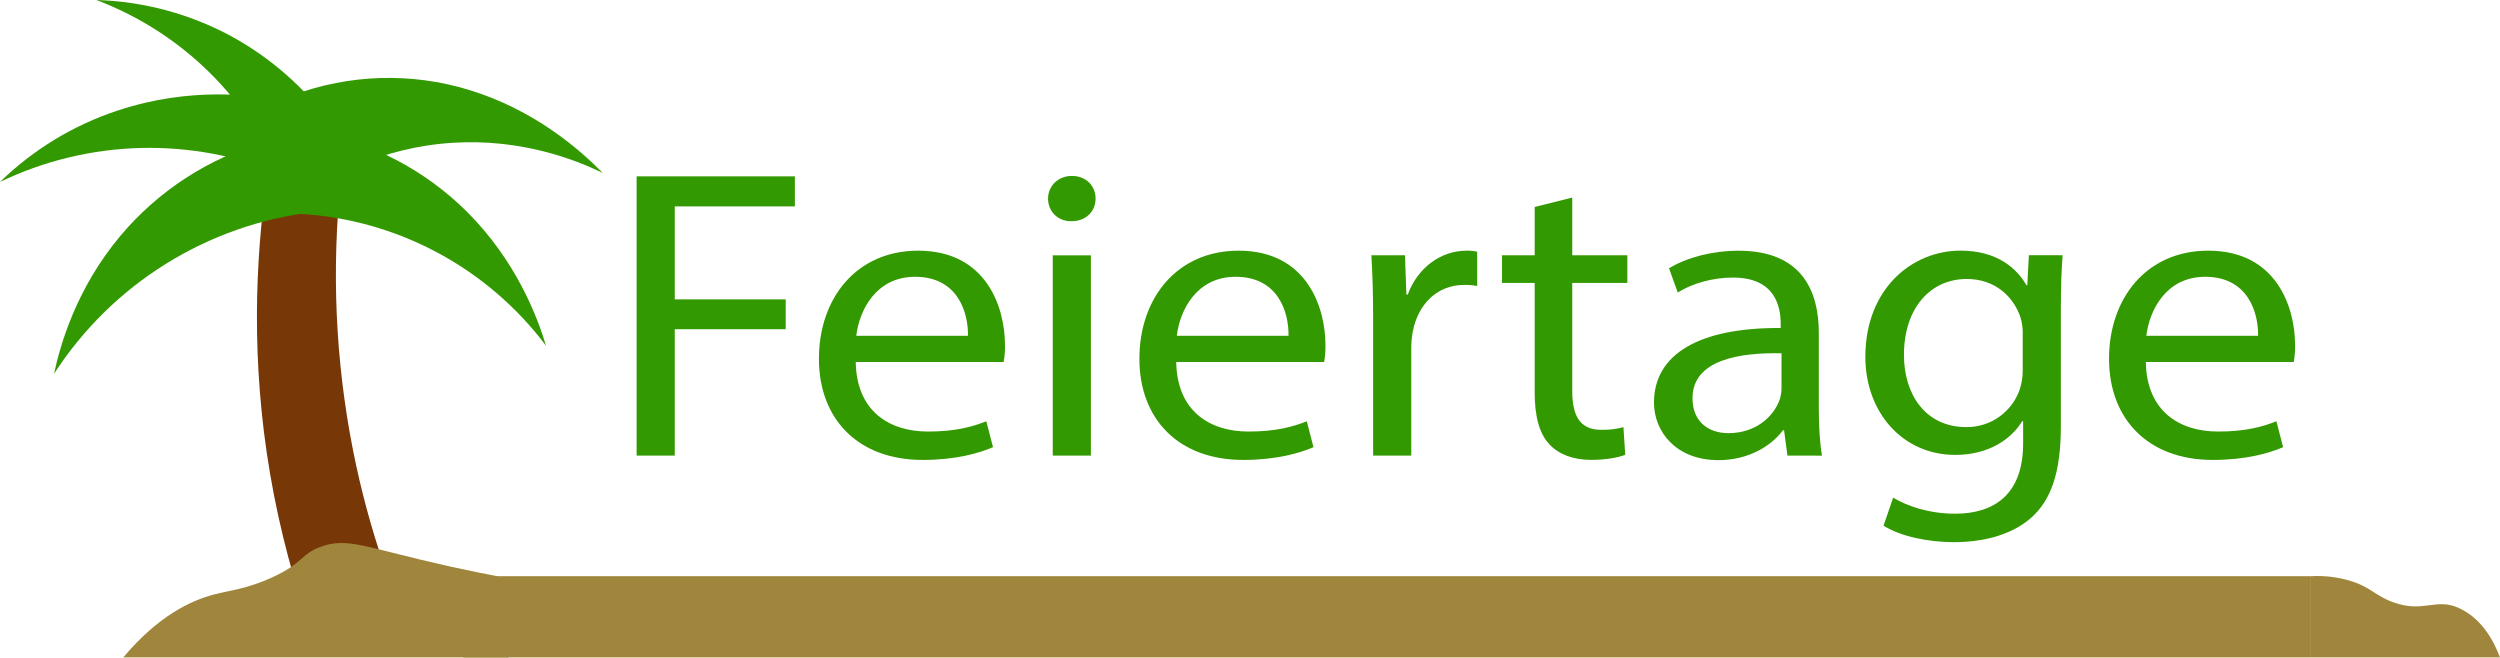
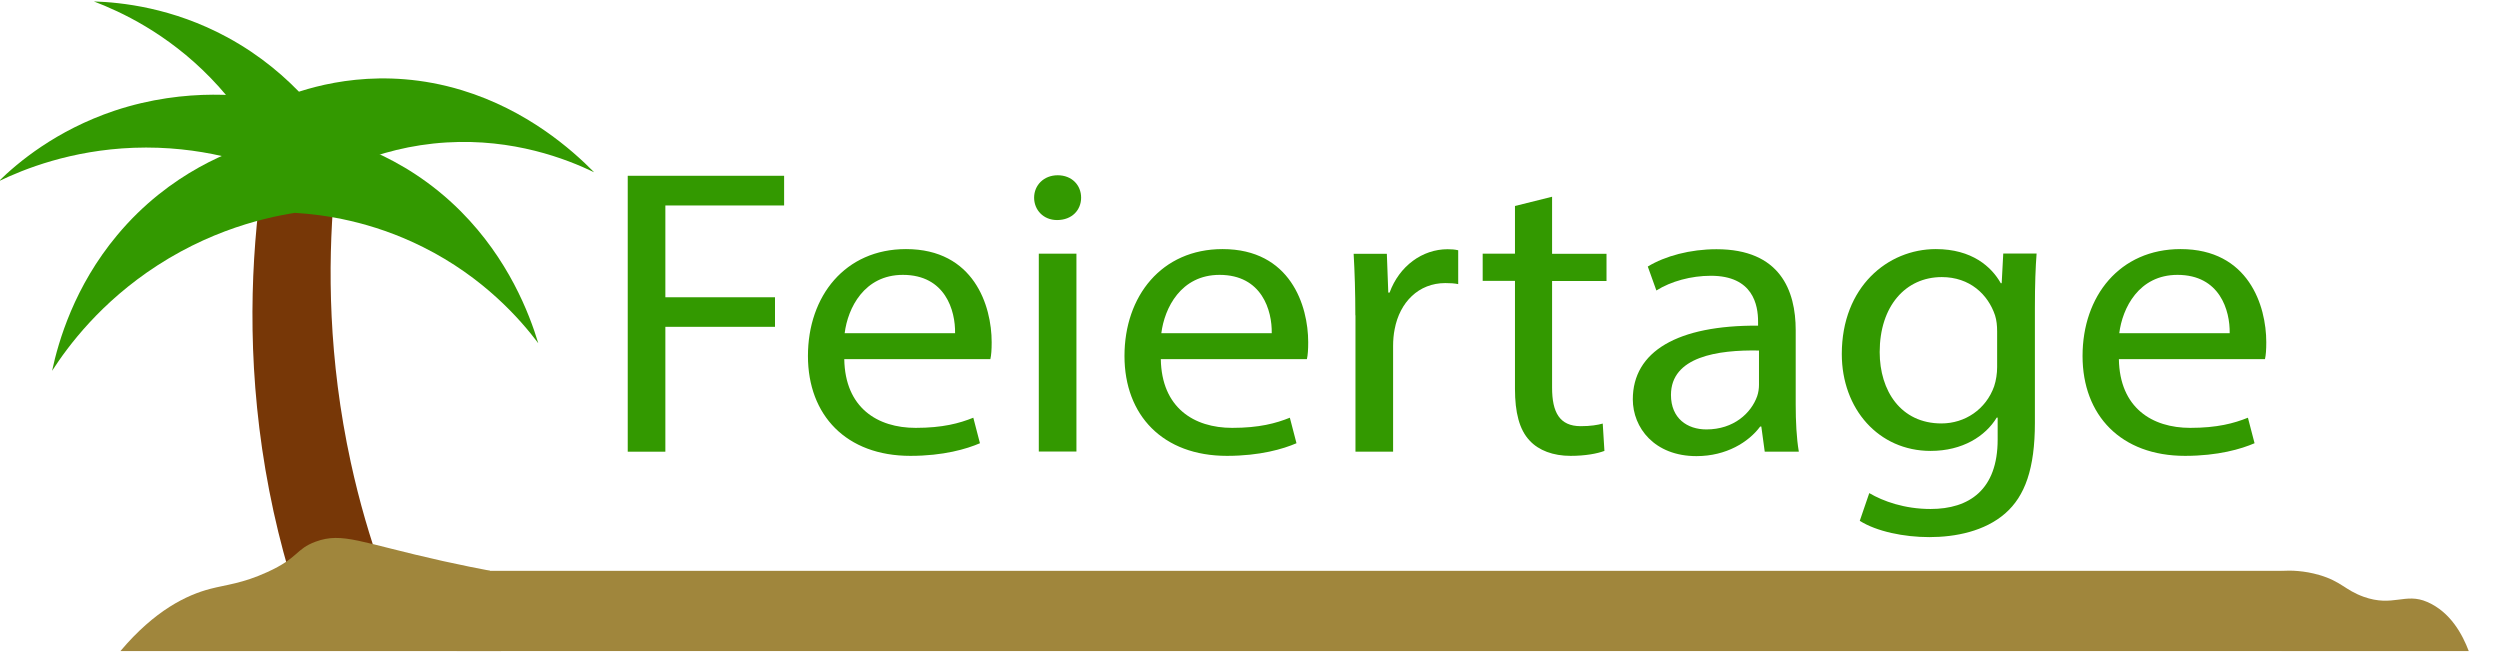
- <svg xmlns="http://www.w3.org/2000/svg" viewBox="0 0 1785 469.4">
-   <defs>
-     <style>.cls-1{fill:#773707;}.cls-2{fill:#a0863c;}.cls-3{fill:#390;}</style>
-   </defs>
-   <g id="Ebene_2" data-name="Ebene 2">
-     <g id="Ebene_1-2" data-name="Ebene 1">
-       <path class="cls-1" d="M276.86,411.4H209.61c-5.27-18.15-10-37.46-14-57.9-15.94-81.94-14.07-155.63-6.53-214.81l53.23.94A646.9,646.9,0,0,0,254.44,333,637.32,637.32,0,0,0,276.86,411.4Z" />
-       <path class="cls-2" d="M363,469.4H88c24.91-29.57,48-40.57,65-45,11.18-2.91,23.16-3.88,41-12,22.83-10.39,20.43-16.64,35-22,19.47-7.16,32.49.8,92,14,14.48,3.22,26.37,5.55,34,7Q359,440.41,363,469.4Z" />
-       <path class="cls-3" d="M389.91,246.92A236.91,236.91,0,0,0,214.28,152.7q3.84-29.53,7.69-59.07a207.92,207.92,0,0,1,111.87,58C368.37,186.28,383.4,225.45,389.91,246.92Z" />
-       <path class="cls-3" d="M430.31,123.43C410,113.65,371.92,99,323.69,101.92c-52.05,3.14-90.08,25.18-109,38.18l-5.58-72.17a196.36,196.36,0,0,1,125.66-3.77C381.79,78.47,414.1,106.94,430.31,123.43Z" />
-       <path class="cls-3" d="M38.58,266.9A256.57,256.57,0,0,1,224.32,151.34l-33.7-50.46a211.49,211.49,0,0,0-105,67.91C54.63,206,43.17,245.44,38.58,266.9Z" />
-       <path class="cls-3" d="M68.8,0a232.12,232.12,0,0,1,84.29,55.28,232.15,232.15,0,0,1,54.83,92.08l41.43-39.11a217.45,217.45,0,0,0-84.18-82.36A216.13,216.13,0,0,0,68.8,0Z" />
-       <path class="cls-3" d="M0,129.91a246,246,0,0,1,202.61-4.85l-1.28-53.23C181.72,67.94,136.24,61.54,83.79,79A218.6,218.6,0,0,0,0,129.91Z" />
-       <rect class="cls-2" x="331" y="411.4" width="1319" height="58" />
-       <path class="cls-3" d="M454.54,125.92h113v21.45H481.78v66.38H561v21.31H481.78v90.23H454.54Z" />
-       <path class="cls-3" d="M611,258.46c.54,35.16,24,49.66,51.52,49.66,19.59,0,31.58-3.34,41.7-7.32l4.8,18.47c-9.58,4.16-26.31,9.12-50.23,9.12-46.26,0-74.08-29.28-74.08-72.2,0-43.35,26.88-77.21,70.84-77.21,49.11,0,62,41,62,67.28a60.22,60.22,0,0,1-.94,12.2Zm80.13-18.72c.28-16.39-7.06-42.11-37.76-42.11-27.95,0-39.85,24-42,42.11Z" />
-       <path class="cls-3" d="M782.25,141.8c0,8.85-6.53,16.16-17.41,16.16-9.91,0-16.55-7.31-16.53-16.16s7-16.19,17-16.19C775.55,125.61,782.18,132.71,782.25,141.8ZM751.66,325.29v-143H778.9V325.29Z" />
-       <path class="cls-3" d="M839.82,258.46c.54,35.16,24,49.66,51.52,49.66,19.59,0,31.58-3.34,41.7-7.32l4.8,18.47c-9.58,4.16-26.31,9.12-50.23,9.12-46.26,0-74.08-29.28-74.08-72.2,0-43.35,26.88-77.21,70.84-77.21,49.11,0,62,41,62,67.28a60.22,60.22,0,0,1-.94,12.2ZM920,239.74c.28-16.39-7.06-42.11-37.76-42.11-28,0-39.85,24-42,42.11Z" />
-       <path class="cls-3" d="M980.41,226.79c0-16.89-.45-31.29-1.25-44.55h24l1,28.06h1c7-19.19,23.64-31.32,41.93-31.32a32.44,32.44,0,0,1,7.61.74v24.47a45.53,45.53,0,0,0-9.31-.76c-19.3,0-32.93,13.82-36.65,33.28a65.41,65.41,0,0,0-1.1,12.15v76.43H980.41Z" />
-       <path class="cls-3" d="M1122.58,141.06v41.18h39.34V202h-39.34V279c0,17.82,5.4,27.89,20.7,27.89a56.91,56.91,0,0,0,15.87-1.89l1.25,19.77c-5.32,2-13.82,3.58-24.46,3.58-12.58,0-23-3.94-29.55-11-7.55-7.89-10.63-20.51-10.63-37.32V202h-23.32V182.24h23.32V147.78Z" />
-       <path class="cls-3" d="M1276.23,325.29l-2.41-18.07H1273c-8.27,11.17-24.5,21.32-46.06,21.32-30.42,0-46-20.51-46-41.05,0-34.65,32.31-53.68,90.47-53.29v-3c0-11.62-3.44-33.15-34.28-33-14,0-28.66,4-39.22,10.67l-6.21-17.3c12.47-7.65,30.69-12.55,49.69-12.55,46,0,57.24,29.9,57.24,58.56v53.51c0,12.22.58,24.41,2.27,34.24ZM1272,252.24c-29.63-.6-63.55,4.46-63.55,32.12,0,17.08,11.82,24.91,25.56,24.91,19.82,0,32.33-11.86,36.69-23.95a25.82,25.82,0,0,0,1.3-8.2Z" />
-       <path class="cls-3" d="M1472.71,182.24c-.75,10.11-1.26,21.72-1.26,39.15v83.06c0,33.11-7.11,52.95-21.5,65.49-14.79,12.88-35.85,17.17-54.85,17.17-18.21,0-38-4.06-50.26-11.78l6.87-20c10,6,25.52,11.45,44.32,11.45,27.94,0,48.48-13.9,48.48-50.12V300.7h-.62c-8.23,13.44-24.64,24.1-47.85,24.1-37.53,0-64.18-30.33-64.18-70,0-48.51,33.2-75.85,68-75.85,26.13,0,40.26,12.78,47,24.68h.63l1.13-21.42Zm-28.48,56.26a38.06,38.06,0,0,0-1.52-11.63c-5-15.16-18.27-27.68-38.45-27.68-26.12,0-44.84,21-44.84,54.23,0,28,15.2,51.53,44.57,51.53a39.93,39.93,0,0,0,38.09-26.83,44.2,44.2,0,0,0,2.15-13.83Z" />
-       <path class="cls-3" d="M1532.13,258.46c.54,35.16,24,49.66,51.53,49.66,19.59,0,31.57-3.34,41.69-7.32l4.8,18.47c-9.57,4.16-26.31,9.12-50.23,9.12-46.26,0-74.07-29.28-74.07-72.2,0-43.35,26.87-77.21,70.83-77.21,49.12,0,62,41,62,67.28a61.12,61.12,0,0,1-.93,12.2Zm80.14-18.72c.27-16.39-7.07-42.11-37.77-42.11-28,0-39.85,24-42,42.11Z" />
-       <path class="cls-2" d="M1785,469.4H1650v-58a81.69,81.69,0,0,1,27,3c15.94,4.61,18.4,10.85,32,15.71,21.26,7.61,30.09-3.23,46,3.74C1772,441.29,1780.51,457.53,1785,469.4Z" />
-     </g>
+ <svg xmlns="http://www.w3.org/2000/svg" version="1.1" id="Ebene_1" x="0px" y="0px" viewBox="0 0 1920 500" style="enable-background:new 0 0 1920 500;" xml:space="preserve">
+   <style type="text/css">
+ 	.st0{fill:#773707;}
+ 	.st1{fill:#A0863C;}
+ 	.st2{fill:#339900;}
+ </style>
+   <g>
+     <path class="st0" d="M293.2,438.4h-71.5c-5.6-19.3-10.7-39.8-14.9-61.5c-16.9-87.1-15-165.4-6.9-228.3c18.9,0.3,37.7,0.7,56.6,1   c-4.7,55-4.4,125.9,12.9,205.5C276,385.5,284.3,413.4,293.2,438.4z" />
  </g>
+   <path class="st1" d="M384.8,500H92.5c26.5-31.4,51-43.1,69.1-47.8c11.9-3.1,24.6-4.1,43.6-12.8c24.3-11,21.7-17.7,37.2-23.4  c20.7-7.6,34.5,0.8,97.8,14.9c15.4,3.4,28,5.9,36.1,7.4C379.1,458.9,381.9,479.5,384.8,500z" />
+   <path class="st2" d="M413.4,263.6c-13.7-18.2-41.9-50.6-88.6-73.9c-39.8-19.9-76.2-24.9-98-26.2c2.7-20.9,5.4-41.9,8.2-62.8  c22.6,3.9,73.7,16.3,118.9,61.6C390.5,199.1,406.5,240.7,413.4,263.6z" />
+   <path class="st2" d="M456.3,132.3c-21.6-10.4-62.1-26-113.3-22.9c-55.3,3.3-95.7,26.8-115.8,40.6c-2-25.6-4-51.1-5.9-76.7  c21.6-8,72-22.7,133.5-4C404.7,84.5,439.1,114.8,456.3,132.3z" />
+   <path class="st2" d="M40,284.8c12.3-19.1,37.4-52.8,80.8-80.9c47.9-31,93.6-39.3,116.6-41.9c-11.9-17.9-23.9-35.7-35.8-53.6  c-21.9,6.2-71,23.5-111.6,72.2C57.1,220,44.9,262,40,284.8z" />
+   <path class="st2" d="M72.1,1.1c20.2,7.7,56.1,24.2,89.6,58.7c36.2,37.3,51.7,76.9,58.3,97.9c14.7-13.9,29.3-27.7,44-41.6  c-10.6-18.5-37.5-59.3-89.5-87.5C132.4,5.8,93.1,1.8,72.1,1.1z" />
+   <path class="st2" d="M-1,139.2c19.2-9.3,55.6-23.9,103.6-25.7c51.9-1.9,91.7,12,111.7,20.5c-0.5-18.9-0.9-37.7-1.4-56.6  c-20.8-4.1-69.2-10.9-124.9,7.6C42.8,100.2,13.5,125-1,139.2z" />
+   <rect x="350.8" y="438.4" class="st1" width="1401.8" height="61.6" />
+   <g>
+     <path class="st2" d="M482.1,135h120.1v22.8H511v70.5h84.2V251H511v95.9h-28.9V135z" />
+     <path class="st2" d="M648.4,275.8c0.6,37.4,25.5,52.8,54.8,52.8c20.8,0,33.6-3.5,44.3-7.8l5.1,19.6c-10.2,4.4-28,9.7-53.4,9.7   c-49.2,0-78.7-31.1-78.7-76.7c0-46.1,28.6-82.1,75.3-82.1c52.2,0,65.8,43.5,65.8,71.5c0,5.8-0.3,10-1,13H648.4z M733.5,255.9   c0.3-17.4-7.5-44.8-40.1-44.8c-29.7,0-42.3,25.5-44.7,44.8H733.5z" />
+     <path class="st2" d="M830.3,151.8c0,9.4-6.9,17.2-18.5,17.2c-10.5,0-17.6-7.8-17.6-17.2c0-9.5,7.4-17.2,18.1-17.2   C823.2,134.6,830.3,142.2,830.3,151.8z M797.8,346.8v-152h28.9v152H797.8z" />
+     <path class="st2" d="M891.5,275.8c0.6,37.4,25.5,52.8,54.8,52.8c20.8,0,33.6-3.5,44.3-7.8l5.1,19.6c-10.2,4.4-28,9.7-53.4,9.7   c-49.2,0-78.7-31.1-78.7-76.7c0-46.1,28.6-82.1,75.3-82.1c52.2,0,65.8,43.5,65.8,71.5c0,5.8-0.3,10-1,13H891.5z M976.7,255.9   c0.3-17.4-7.5-44.8-40.1-44.8c-29.7,0-42.3,25.5-44.7,44.8H976.7z" />
+     <path class="st2" d="M1040.9,242.2c0-17.9-0.5-33.2-1.3-47.3h25.5l1.1,29.8h1c7.5-20.4,25.1-33.3,44.6-33.3c3.2,0,5.4,0.2,8.1,0.8   v26c-3-0.6-5.9-0.8-9.9-0.8c-20.5,0-35,14.7-38.9,35.4c-0.8,3.9-1.2,8.4-1.2,12.9v81.2h-28.9V242.2z" />
+     <path class="st2" d="M1192,151.1v43.8h41.8v20.9H1192v81.9c0,18.9,5.7,29.6,22,29.6c7.5,0,13-0.9,16.9-2l1.3,21   c-5.6,2.1-14.7,3.8-26,3.8c-13.4,0-24.5-4.2-31.4-11.7c-8-8.4-11.3-21.8-11.3-39.7v-83h-24.8v-20.9h24.8v-36.6L1192,151.1z" />
+     <path class="st2" d="M1355.3,346.8l-2.6-19.2h-0.9c-8.8,11.9-26,22.7-48.9,22.7c-32.3,0-48.9-21.8-48.9-43.6   c0-36.8,34.3-57,96.2-56.6v-3.2c0-12.4-3.7-35.2-36.4-35.1c-14.9,0-30.5,4.2-41.7,11.3l-6.6-18.4c13.3-8.1,32.6-13.3,52.8-13.3   c48.9,0,60.8,31.8,60.8,62.2v56.9c0,13,0.6,25.9,2.4,36.4H1355.3z M1350.8,269.2c-31.5-0.6-67.5,4.7-67.5,34.1   c0,18.1,12.6,26.5,27.2,26.5c21.1,0,34.4-12.6,39-25.5c1-2.9,1.4-6.1,1.4-8.7V269.2z" />
+     <path class="st2" d="M1564.1,194.8c-0.8,10.7-1.3,23.1-1.3,41.6v88.3c0,35.2-7.6,56.3-22.8,69.6c-15.7,13.7-38.1,18.2-58.3,18.2   c-19.4,0-40.4-4.3-53.4-12.5l7.3-21.3c10.7,6.3,27.1,12.2,47.1,12.2c29.7,0,51.5-14.8,51.5-53.3v-16.9h-0.7   c-8.7,14.3-26.2,25.6-50.8,25.6c-39.9,0-68.2-32.2-68.2-74.4c0-51.6,35.3-80.6,72.2-80.6c27.8,0,42.8,13.6,49.9,26.2h0.7l1.2-22.8   H1564.1z M1533.8,254.6c0-4.5-0.4-8.6-1.6-12.4c-5.4-16.1-19.4-29.4-40.9-29.4c-27.8,0-47.7,22.3-47.7,57.6   c0,29.7,16.2,54.8,47.4,54.8c18.1,0,34.2-10.8,40.5-28.5c1.5-4.5,2.3-9.9,2.3-14.7V254.6z" />
+     <path class="st2" d="M1627.3,275.8c0.6,37.4,25.5,52.8,54.8,52.8c20.8,0,33.6-3.5,44.3-7.8l5.1,19.6c-10.2,4.4-28,9.7-53.4,9.7   c-49.2,0-78.7-31.1-78.7-76.7c0-46.1,28.6-82.1,75.3-82.1c52.2,0,65.8,43.5,65.8,71.5c0,5.8-0.3,10-1,13H1627.3z M1712.4,255.9   c0.3-17.4-7.5-44.8-40.1-44.8c-29.7,0-42.3,25.5-44.7,44.8H1712.4z" />
+   </g>
+   <path class="st1" d="M1896,500h-143.5v-61.6c6.8-0.4,17.1-0.2,28.7,3.2c16.9,4.9,19.6,11.5,34,16.7c22.6,8.1,32-3.4,48.9,4  C1882.1,470.1,1891.2,487.4,1896,500z" />
</svg>
